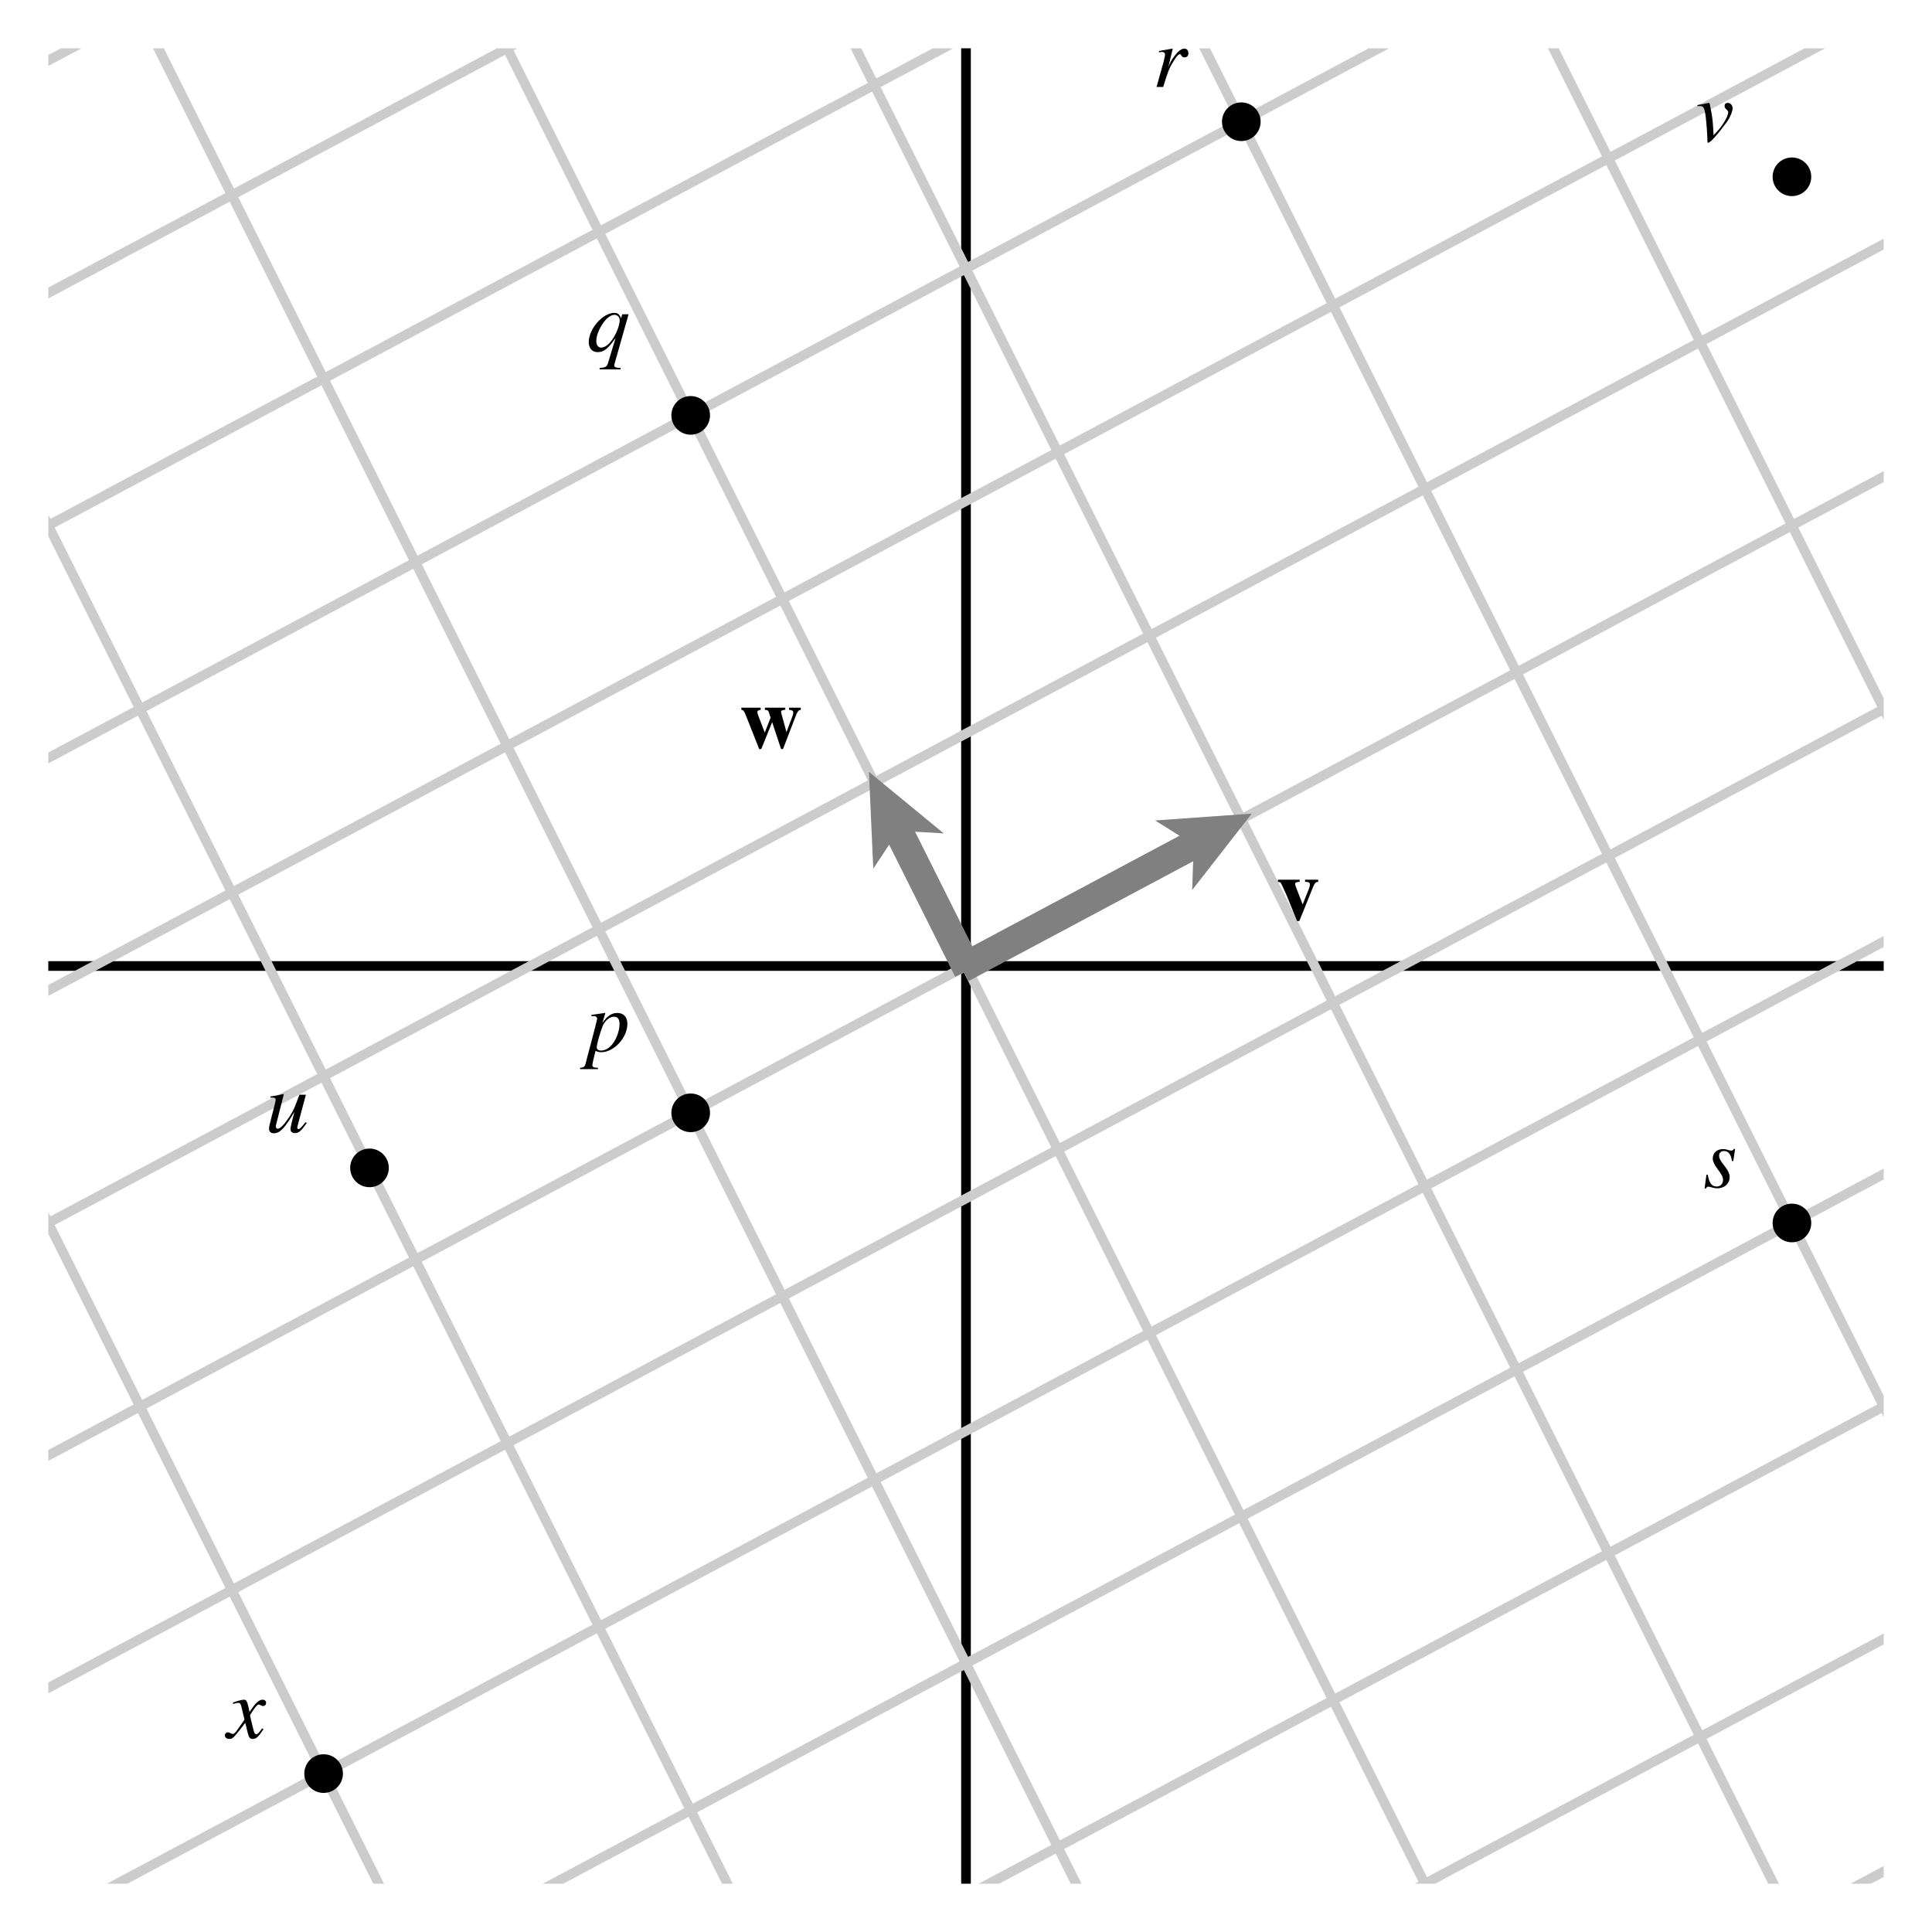
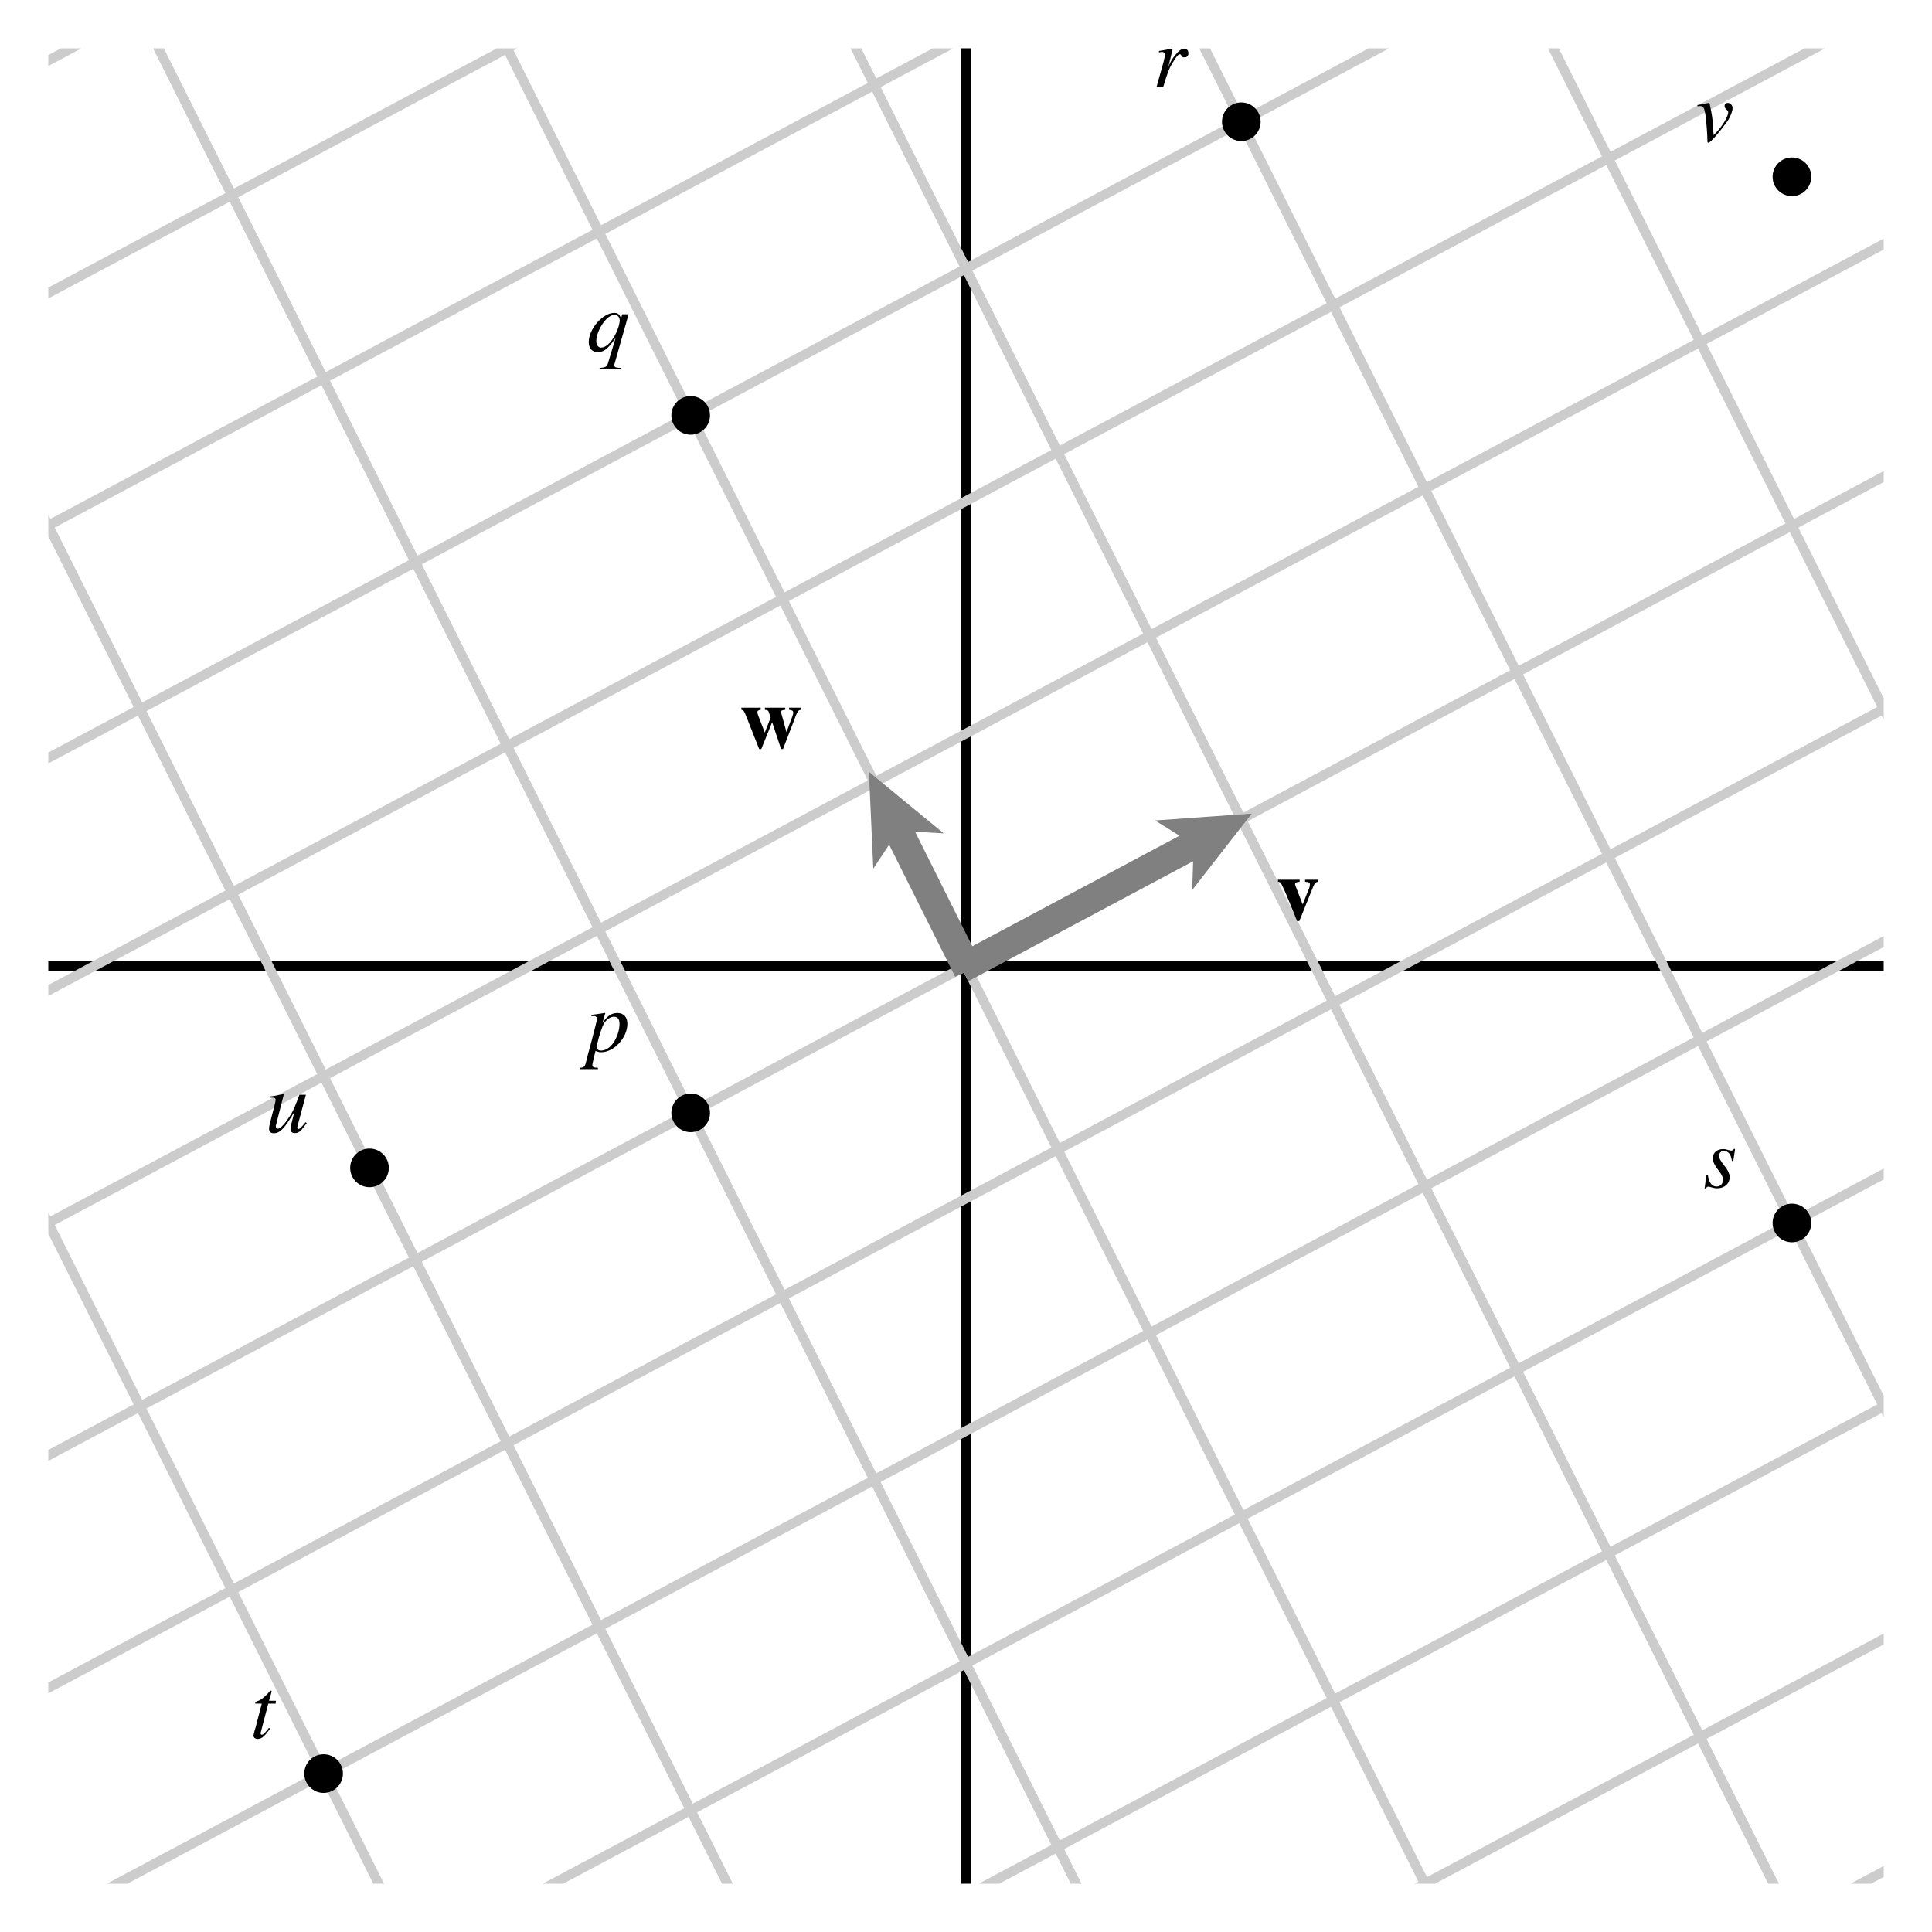
<svg xmlns="http://www.w3.org/2000/svg" xmlns:xlink="http://www.w3.org/1999/xlink" width="200pt" height="200pt" viewBox="0 0 200 200" version="1.1">
  <defs>
    <g>
      <symbol overflow="visible" id="glyph0-0">
        <path style="stroke:none;" d="" />
      </symbol>
      <symbol overflow="visible" id="glyph0-1">
        <path style="stroke:none;" d="M 4.359 -4.156 L 3 -4.156 L 3 -3.938 C 3.391 -3.922 3.5 -3.859 3.5 -3.641 C 3.5 -3.531 3.469 -3.391 3.406 -3.234 L 2.75 -1.594 L 2.047 -3.422 C 1.984 -3.594 1.969 -3.641 1.969 -3.703 C 1.969 -3.828 2.047 -3.891 2.281 -3.922 C 2.297 -3.922 2.359 -3.922 2.438 -3.938 L 2.438 -4.156 L 0.188 -4.156 L 0.188 -3.938 C 0.391 -3.906 0.453 -3.875 0.5 -3.797 C 0.516 -3.812 0.938 -2.906 1.094 -2.531 L 2.172 0.125 L 2.406 0.125 L 3.844 -3.438 C 4.016 -3.828 4.094 -3.906 4.359 -3.938 Z M 4.359 -4.156 " />
      </symbol>
      <symbol overflow="visible" id="glyph0-2">
        <path style="stroke:none;" d="M 6.359 -4.156 L 5.141 -4.156 L 5.141 -3.938 C 5.484 -3.891 5.578 -3.828 5.578 -3.625 C 5.578 -3.516 5.469 -3.172 5.188 -2.469 C 5.047 -2.109 4.984 -1.922 4.875 -1.625 C 4.781 -1.984 4.75 -2.094 4.562 -2.766 C 4.391 -3.391 4.312 -3.641 4.312 -3.719 C 4.312 -3.859 4.406 -3.906 4.75 -3.938 L 4.75 -4.156 L 2.641 -4.156 L 2.641 -3.938 C 3 -3.891 3 -3.891 3.172 -3.297 L 3.234 -3.125 L 2.625 -1.578 L 2.406 -2.156 C 2.328 -2.344 2.266 -2.516 2.219 -2.641 C 1.969 -3.281 1.859 -3.562 1.859 -3.688 C 1.859 -3.828 1.953 -3.891 2.203 -3.938 L 2.203 -4.156 L 0.203 -4.156 L 0.203 -3.938 C 0.438 -3.891 0.484 -3.828 0.719 -3.234 L 2.047 0.125 L 2.266 0.125 L 3.391 -2.656 L 4.312 0.125 L 4.516 0.125 L 5.906 -3.484 C 6.062 -3.812 6.125 -3.891 6.359 -3.938 Z M 6.359 -4.156 " />
      </symbol>
      <symbol overflow="visible" id="glyph1-0">
        <path style="stroke:none;" d="" />
      </symbol>
      <symbol overflow="visible" id="glyph1-1">
        <path style="stroke:none;" d="M 0.5 -3.641 L 0.719 -3.641 C 0.719 -3.641 0.734 -3.641 0.734 -3.641 C 0.859 -3.703 1.094 -3.531 1.094 -3.391 C 1.094 -3.312 0.766 -2.031 0.453 -0.844 C 0.203 0.047 -0.016 0.906 -0.078 1.172 C -0.172 1.578 -0.281 1.688 -0.672 1.703 L -0.672 1.844 L 1.172 1.844 L 1.172 1.703 C 0.75 1.703 0.594 1.625 0.594 1.438 C 0.594 1.312 0.75 0.609 0.922 -0.047 C 1.156 0.062 1.312 0.094 1.516 0.094 C 2.828 0.094 4.219 -1.406 4.219 -2.844 C 4.219 -3.547 3.828 -3.969 3.188 -3.969 C 2.594 -3.969 2.172 -3.688 1.641 -2.953 L 1.906 -3.859 L 1.938 -3.938 C 1.938 -3.938 1.922 -3.938 1.922 -3.953 L 1.906 -3.969 C 1.906 -3.984 1.891 -3.984 1.891 -3.984 L 1.875 -3.969 L 0.484 -3.766 Z M 2.859 -3.578 C 3.234 -3.562 3.406 -3.328 3.406 -2.812 C 3.406 -2.219 3.156 -1.438 2.766 -0.875 C 2.391 -0.344 1.953 -0.078 1.484 -0.078 C 1.234 -0.078 1.047 -0.203 1.047 -0.406 C 1.047 -0.719 1.375 -1.891 1.641 -2.562 C 1.875 -3.172 2.406 -3.609 2.859 -3.578 Z M 2.859 -3.578 " />
      </symbol>
      <symbol overflow="visible" id="glyph1-2">
        <path style="stroke:none;" d="M 3.516 1.719 L 3.359 1.719 C 3.031 1.719 2.844 1.625 2.859 1.453 C 2.859 1.438 2.859 1.391 2.875 1.359 L 4.344 -3.828 L 3.688 -3.828 L 3.562 -3.406 C 3.406 -3.828 3.234 -3.969 2.859 -3.969 C 1.672 -3.969 0.219 -2.312 0.219 -0.938 C 0.219 -0.312 0.578 0.094 1.141 0.094 C 1.781 0.094 2.203 -0.234 3 -1.375 L 2.203 1.266 C 2.078 1.625 1.938 1.688 1.344 1.734 L 1.344 1.875 L 3.516 1.875 Z M 2.891 -3.766 C 3.188 -3.766 3.422 -3.531 3.422 -3.219 C 3.422 -2.469 2.812 -1.203 2.203 -0.688 C 1.969 -0.484 1.719 -0.375 1.5 -0.375 C 1.203 -0.375 1 -0.641 1 -1.078 C 1 -1.734 1.469 -2.734 2.047 -3.328 C 2.328 -3.609 2.625 -3.766 2.891 -3.766 Z M 2.891 -3.766 " />
      </symbol>
      <symbol overflow="visible" id="glyph1-3">
        <path style="stroke:none;" d="M 1.094 0 C 1.562 -1.531 1.703 -1.922 2.125 -2.594 C 2.422 -3.109 2.672 -3.391 2.828 -3.391 C 2.875 -3.391 2.922 -3.344 2.969 -3.266 C 3.047 -3.109 3.109 -3.062 3.297 -3.062 C 3.562 -3.062 3.703 -3.219 3.703 -3.5 C 3.703 -3.781 3.531 -3.969 3.281 -3.969 C 3.078 -3.969 2.828 -3.828 2.594 -3.594 C 2.234 -3.219 1.875 -2.688 1.734 -2.328 L 1.609 -2 L 2.078 -3.953 L 2.047 -3.969 C 1.391 -3.859 1.312 -3.828 0.656 -3.719 L 0.656 -3.578 C 0.875 -3.625 0.906 -3.625 0.969 -3.625 C 1.156 -3.625 1.281 -3.531 1.281 -3.359 C 1.281 -3.234 1.281 -3.234 1.141 -2.625 L 0.406 0 Z M 1.094 0 " />
      </symbol>
      <symbol overflow="visible" id="glyph1-4">
        <path style="stroke:none;" d="M 0.328 -1.312 L 0.141 0.109 L 0.281 0.109 C 0.359 -0.031 0.406 -0.078 0.5 -0.078 C 0.609 -0.078 0.766 -0.031 0.938 0.016 C 1.141 0.078 1.297 0.094 1.438 0.094 C 2.203 0.094 2.734 -0.391 2.734 -1.078 C 2.734 -1.406 2.547 -1.812 2.125 -2.328 C 1.781 -2.75 1.641 -3.031 1.641 -3.281 C 1.641 -3.578 1.828 -3.766 2.141 -3.766 C 2.609 -3.766 2.875 -3.422 2.969 -2.734 L 3.109 -2.734 L 3.297 -3.984 L 3.172 -3.984 C 3.094 -3.859 3.031 -3.812 2.891 -3.812 C 2.828 -3.812 2.75 -3.828 2.578 -3.875 C 2.344 -3.953 2.219 -3.969 2.062 -3.969 C 1.406 -3.969 0.984 -3.578 0.984 -2.984 C 0.984 -2.688 1.172 -2.297 1.547 -1.812 C 1.906 -1.359 2.047 -1.047 2.047 -0.781 C 2.047 -0.375 1.781 -0.094 1.391 -0.094 C 0.891 -0.094 0.609 -0.453 0.469 -1.312 Z M 0.328 -1.312 " />
      </symbol>
      <symbol overflow="visible" id="glyph1-5">
-         <path style="stroke:none;" d="M 3.625 -1 C 3.547 -0.922 3.5 -0.859 3.422 -0.75 C 3.219 -0.484 3.109 -0.391 3 -0.391 C 2.875 -0.391 2.797 -0.516 2.734 -0.766 C 2.703 -0.844 2.703 -0.891 2.688 -0.922 C 2.469 -1.828 2.359 -2.234 2.359 -2.375 C 2.766 -3.062 3.094 -3.469 3.25 -3.469 C 3.297 -3.469 3.375 -3.438 3.469 -3.391 C 3.578 -3.328 3.641 -3.312 3.703 -3.312 C 3.891 -3.312 4.016 -3.453 4.016 -3.641 C 4.016 -3.828 3.875 -3.969 3.656 -3.969 C 3.266 -3.969 2.922 -3.641 2.297 -2.688 L 2.203 -3.172 C 2.062 -3.781 1.969 -3.969 1.734 -3.969 C 1.531 -3.969 1.219 -3.891 0.672 -3.703 L 0.578 -3.672 L 0.609 -3.531 C 0.953 -3.625 1.031 -3.641 1.109 -3.641 C 1.344 -3.641 1.391 -3.562 1.516 -3.016 L 1.781 -1.906 L 1.047 -0.859 C 0.859 -0.578 0.688 -0.422 0.578 -0.422 C 0.531 -0.422 0.438 -0.453 0.344 -0.5 C 0.234 -0.562 0.141 -0.594 0.062 -0.594 C -0.109 -0.594 -0.25 -0.453 -0.25 -0.281 C -0.25 -0.047 -0.062 0.094 0.203 0.094 C 0.484 0.094 0.594 0.016 1.047 -0.531 C 1.281 -0.812 1.469 -1.062 1.859 -1.578 L 2.125 -0.5 C 2.234 -0.047 2.359 0.094 2.641 0.094 C 2.984 0.094 3.219 -0.109 3.75 -0.922 Z M 3.625 -1 " />
+         <path style="stroke:none;" d="M 2.656 -3.859 L 1.938 -3.859 L 2.203 -4.781 C 2.203 -4.797 2.203 -4.812 2.203 -4.828 C 2.203 -4.891 2.172 -4.906 2.141 -4.906 C 2.078 -4.906 2.047 -4.906 2 -4.828 C 1.641 -4.375 1.094 -3.922 0.797 -3.844 C 0.578 -3.766 0.516 -3.719 0.516 -3.625 C 0.516 -3.609 0.516 -3.594 0.516 -3.562 L 1.188 -3.562 L 0.547 -1.094 C 0.516 -1.016 0.516 -0.984 0.484 -0.906 C 0.406 -0.625 0.328 -0.312 0.328 -0.25 C 0.328 -0.047 0.516 0.094 0.766 0.094 C 1.172 0.094 1.469 -0.156 2.047 -0.984 L 1.922 -1.047 C 1.484 -0.484 1.344 -0.344 1.203 -0.344 C 1.109 -0.344 1.062 -0.406 1.062 -0.516 C 1.062 -0.531 1.062 -0.547 1.078 -0.562 L 1.859 -3.562 L 2.625 -3.562 Z M 2.656 -3.859 " />
      </symbol>
      <symbol overflow="visible" id="glyph1-6">
        <path style="stroke:none;" d="M 4.156 -1.047 C 3.688 -0.469 3.547 -0.344 3.406 -0.344 C 3.344 -0.344 3.297 -0.391 3.297 -0.5 C 3.297 -0.547 3.297 -0.547 3.469 -1.203 L 4.188 -3.891 L 3.516 -3.891 C 3 -2.5 2.938 -2.344 2.531 -1.688 C 1.984 -0.844 1.547 -0.375 1.266 -0.375 C 1.156 -0.375 1.078 -0.469 1.078 -0.609 C 1.078 -0.641 1.078 -0.656 1.078 -0.688 L 1.906 -3.953 L 1.875 -3.969 C 1.359 -3.859 1.031 -3.781 0.516 -3.719 L 0.516 -3.594 C 0.859 -3.594 0.875 -3.594 0.969 -3.547 C 1.016 -3.531 1.062 -3.453 1.062 -3.391 C 1.062 -3.312 1.016 -3.094 0.938 -2.781 L 0.609 -1.5 C 0.438 -0.859 0.375 -0.562 0.375 -0.391 C 0.375 -0.078 0.547 0.094 0.859 0.094 C 1.5 0.094 1.969 -0.391 3 -2.125 C 2.75 -1.156 2.594 -0.547 2.594 -0.344 C 2.594 -0.078 2.766 0.078 3.031 0.078 C 3.453 0.078 3.656 -0.094 4.281 -0.969 Z M 4.156 -1.047 " />
      </symbol>
      <symbol overflow="visible" id="glyph1-7">
        <path style="stroke:none;" d="M 0.188 -3.625 C 0.281 -3.641 0.359 -3.641 0.453 -3.641 C 0.812 -3.641 0.906 -3.484 1.031 -2.656 C 1.109 -2.031 1.219 -0.672 1.219 -0.156 C 1.219 0.094 1.234 0.156 1.312 0.156 C 1.531 0.156 2.359 -0.797 3.281 -2.062 C 3.594 -2.516 3.828 -3.109 3.828 -3.438 C 3.828 -3.719 3.594 -3.969 3.328 -3.969 C 3.125 -3.969 3 -3.859 3 -3.656 C 3 -3.516 3.047 -3.406 3.219 -3.266 C 3.328 -3.156 3.375 -3.094 3.375 -3 C 3.375 -2.578 2.781 -1.578 2.141 -0.922 L 1.859 -0.625 C 1.797 -1.906 1.75 -2.359 1.625 -3.031 C 1.453 -3.953 1.453 -3.969 1.375 -3.969 C 1.328 -3.969 1.266 -3.953 1.188 -3.938 C 1.031 -3.891 0.531 -3.797 0.188 -3.75 Z M 0.188 -3.625 " />
      </symbol>
    </g>
    <clipPath id="clip1">
      <path d="M 5 5 L 195 5 L 195 195 L 5 195 Z M 5 5 " />
    </clipPath>
  </defs>
  <g id="surface1">
    <path style="fill:none;stroke-width:10;stroke-linecap:butt;stroke-linejoin:miter;stroke:rgb(0%,0%,0%);stroke-opacity:1;stroke-miterlimit:10;" d="M 50 1000 L 1950 1000 M 1000 50 L 1000 1950 " transform="matrix(0.1,0,0,-0.1,0,200)" />
    <g clip-path="url(#clip1)" clip-rule="nonzero">
      <path style="fill:none;stroke-width:10;stroke-linecap:butt;stroke-linejoin:miter;stroke:rgb(80.077%,80.077%,80.077%);stroke-opacity:1;stroke-miterlimit:10;" d="M -900 -2420 L -2800 1380 M -615 -2268.008 L -2515 1531.992 M -330 -2116.016 L -2230 1683.984 M -45 -1963.984 L -1945 1836.016 M 240 -1811.992 L -1660 1988.008 M 525 -1660 L -1375 2140 M 810 -1508.008 L -1090 2291.992 M 1095 -1356.016 L -805 2443.984 M 1380 -1203.984 L -520 2596.016 M 1665 -1051.992 L -235 2748.008 M 1950 -900 L 50 2900 M 2235 -748.008 L 335 3051.992 M 2520 -596.016 L 620 3203.984 M 2805 -443.984 L 905 3356.016 M 3090 -291.992 L 1190 3508.008 M 3375 -140 L 1475 3660 M 3660 11.992 L 1760 3811.992 M 3945 163.984 L 2045 3963.984 M 4230 316.016 L 2330 4116.016 M 4515 468.008 L 2615 4268.008 M 4800 620 L 2900 4420 M -900 -2420 L 4800 620 M -995 -2230 L 4705 810 M -1090 -2040 L 4610 1000 M -1185 -1850 L 4515 1190 M -1280 -1660 L 4420 1380 M -1375 -1470 L 4325 1570 M -1470 -1280 L 4230 1760 M -1565 -1090 L 4135 1950 M -1660 -900 L 4040 2140 M -1755 -710 L 3945 2330 M -1850 -520 L 3850 2520 M -1945 -330 L 3755 2710 M -2040 -140 L 3660 2900 M -2135 50 L 3565 3090 M -2230 240 L 3470 3280 M -2325 430 L 3375 3470 M -2420 620 L 3280 3660 M -2515 810 L 3185 3850 M -2610 1000 L 3090 4040 M -2705 1190 L 2995 4230 M -2800 1380 L 2900 4420 " transform="matrix(0.1,0,0,-0.1,0,200)" />
    </g>
    <path style=" stroke:none;fill-rule:nonzero;fill:rgb(50%,50%,50%);fill-opacity:1;" d="M 100.473 100.883 L 124.043 88.309 L 123.965 90.617 L 128.5 84.801 L 121.145 85.324 L 123.102 86.547 L 99.531 99.117 L 100.473 100.883 " />
    <path style="fill:none;stroke-width:10;stroke-linecap:butt;stroke-linejoin:miter;stroke:rgb(50%,50%,50%);stroke-opacity:1;stroke-miterlimit:10;" d="M 1004.727 991.172 L 1240.43 1116.914 L 1239.648 1093.828 L 1285 1151.992 L 1211.445 1146.758 L 1231.016 1134.531 L 995.312 1008.828 Z M 1004.727 991.172 " transform="matrix(0.1,0,0,-0.1,0,200)" />
    <path style=" stroke:none;fill-rule:nonzero;fill:rgb(50%,50%,50%);fill-opacity:1;" d="M 100.895 99.555 L 93.891 85.547 L 96.195 85.684 L 90.5 81 L 90.832 88.367 L 92.102 86.441 L 99.105 100.449 L 100.895 99.555 " />
    <path style="fill:none;stroke-width:10;stroke-linecap:butt;stroke-linejoin:miter;stroke:rgb(50%,50%,50%);stroke-opacity:1;stroke-miterlimit:10;" d="M 1008.945 1004.453 L 938.906 1144.531 L 961.953 1143.164 L 905 1190 L 908.32 1116.328 L 921.016 1135.586 L 991.055 995.508 Z M 1008.945 1004.453 " transform="matrix(0.1,0,0,-0.1,0,200)" />
    <g style="fill:rgb(0%,0%,0%);fill-opacity:1;">
      <use xlink:href="#glyph0-1" x="132.1" y="95.221" />
    </g>
    <g style="fill:rgb(0%,0%,0%);fill-opacity:1;">
      <use xlink:href="#glyph0-2" x="76.542" y="77.414" />
    </g>
    <path style=" stroke:none;fill-rule:nonzero;fill:rgb(0%,0%,0%);fill-opacity:1;" d="M 73.5 115.199 C 73.5 114.094 72.605 113.199 71.5 113.199 C 70.395 113.199 69.5 114.094 69.5 115.199 C 69.5 116.305 70.395 117.199 71.5 117.199 C 72.605 117.199 73.5 116.305 73.5 115.199 " />
    <g style="fill:rgb(0%,0%,0%);fill-opacity:1;">
      <use xlink:href="#glyph1-1" x="60.727" y="108.831" />
    </g>
    <path style=" stroke:none;fill-rule:nonzero;fill:rgb(0%,0%,0%);fill-opacity:1;" d="M 73.5 43 C 73.5 41.895 72.605 41 71.5 41 C 70.395 41 69.5 41.895 69.5 43 C 69.5 44.105 70.395 45 71.5 45 C 72.605 45 73.5 44.105 73.5 43 " />
    <g style="fill:rgb(0%,0%,0%);fill-opacity:1;">
      <use xlink:href="#glyph1-2" x="60.727" y="36.359" />
    </g>
    <path style=" stroke:none;fill-rule:nonzero;fill:rgb(0%,0%,0%);fill-opacity:1;" d="M 130.5 12.602 C 130.5 11.496 129.605 10.602 128.5 10.602 C 127.395 10.602 126.5 11.496 126.5 12.602 C 126.5 13.703 127.395 14.602 128.5 14.602 C 129.605 14.602 130.5 13.703 130.5 12.602 " />
    <g style="fill:rgb(0%,0%,0%);fill-opacity:1;">
      <use xlink:href="#glyph1-3" x="119.32" y="9" />
    </g>
    <path style=" stroke:none;fill-rule:nonzero;fill:rgb(0%,0%,0%);fill-opacity:1;" d="M 187.5 126.602 C 187.5 125.496 186.605 124.602 185.5 124.602 C 184.395 124.602 183.5 125.496 183.5 126.602 C 183.5 127.703 184.395 128.602 185.5 128.602 C 186.605 128.602 187.5 127.703 187.5 126.602 " />
    <g style="fill:rgb(0%,0%,0%);fill-opacity:1;">
      <use xlink:href="#glyph1-4" x="176.32" y="122.921" />
    </g>
    <path style=" stroke:none;fill-rule:nonzero;fill:rgb(0%,0%,0%);fill-opacity:1;" d="M 35.5 183.602 C 35.5 182.496 34.605 181.602 33.5 181.602 C 32.395 181.602 31.5 182.496 31.5 183.602 C 31.5 184.703 32.395 185.602 33.5 185.602 C 34.605 185.602 35.5 184.703 35.5 183.602 " />
    <g style="fill:rgb(0%,0%,0%);fill-opacity:1;">
-       <use xlink:href="#glyph1-5" x="23.53" y="179.921" />
+       <use xlink:href="#glyph1-5" x="25.912" y="179.921" />
    </g>
    <path style=" stroke:none;fill-rule:nonzero;fill:rgb(0%,0%,0%);fill-opacity:1;" d="M 40.25 120.898 C 40.25 119.797 39.355 118.898 38.25 118.898 C 37.145 118.898 36.25 119.797 36.25 120.898 C 36.25 122.004 37.145 122.898 38.25 122.898 C 39.355 122.898 40.25 122.004 40.25 120.898 " />
    <g style="fill:rgb(0%,0%,0%);fill-opacity:1;">
      <use xlink:href="#glyph1-6" x="27.477" y="117.221" />
    </g>
    <path style=" stroke:none;fill-rule:nonzero;fill:rgb(0%,0%,0%);fill-opacity:1;" d="M 187.5 18.301 C 187.5 17.195 186.605 16.301 185.5 16.301 C 184.395 16.301 183.5 17.195 183.5 18.301 C 183.5 19.406 184.395 20.301 185.5 20.301 C 186.605 20.301 187.5 19.406 187.5 18.301 " />
    <g style="fill:rgb(0%,0%,0%);fill-opacity:1;">
      <use xlink:href="#glyph1-7" x="175.53" y="14.621" />
    </g>
  </g>
</svg>
